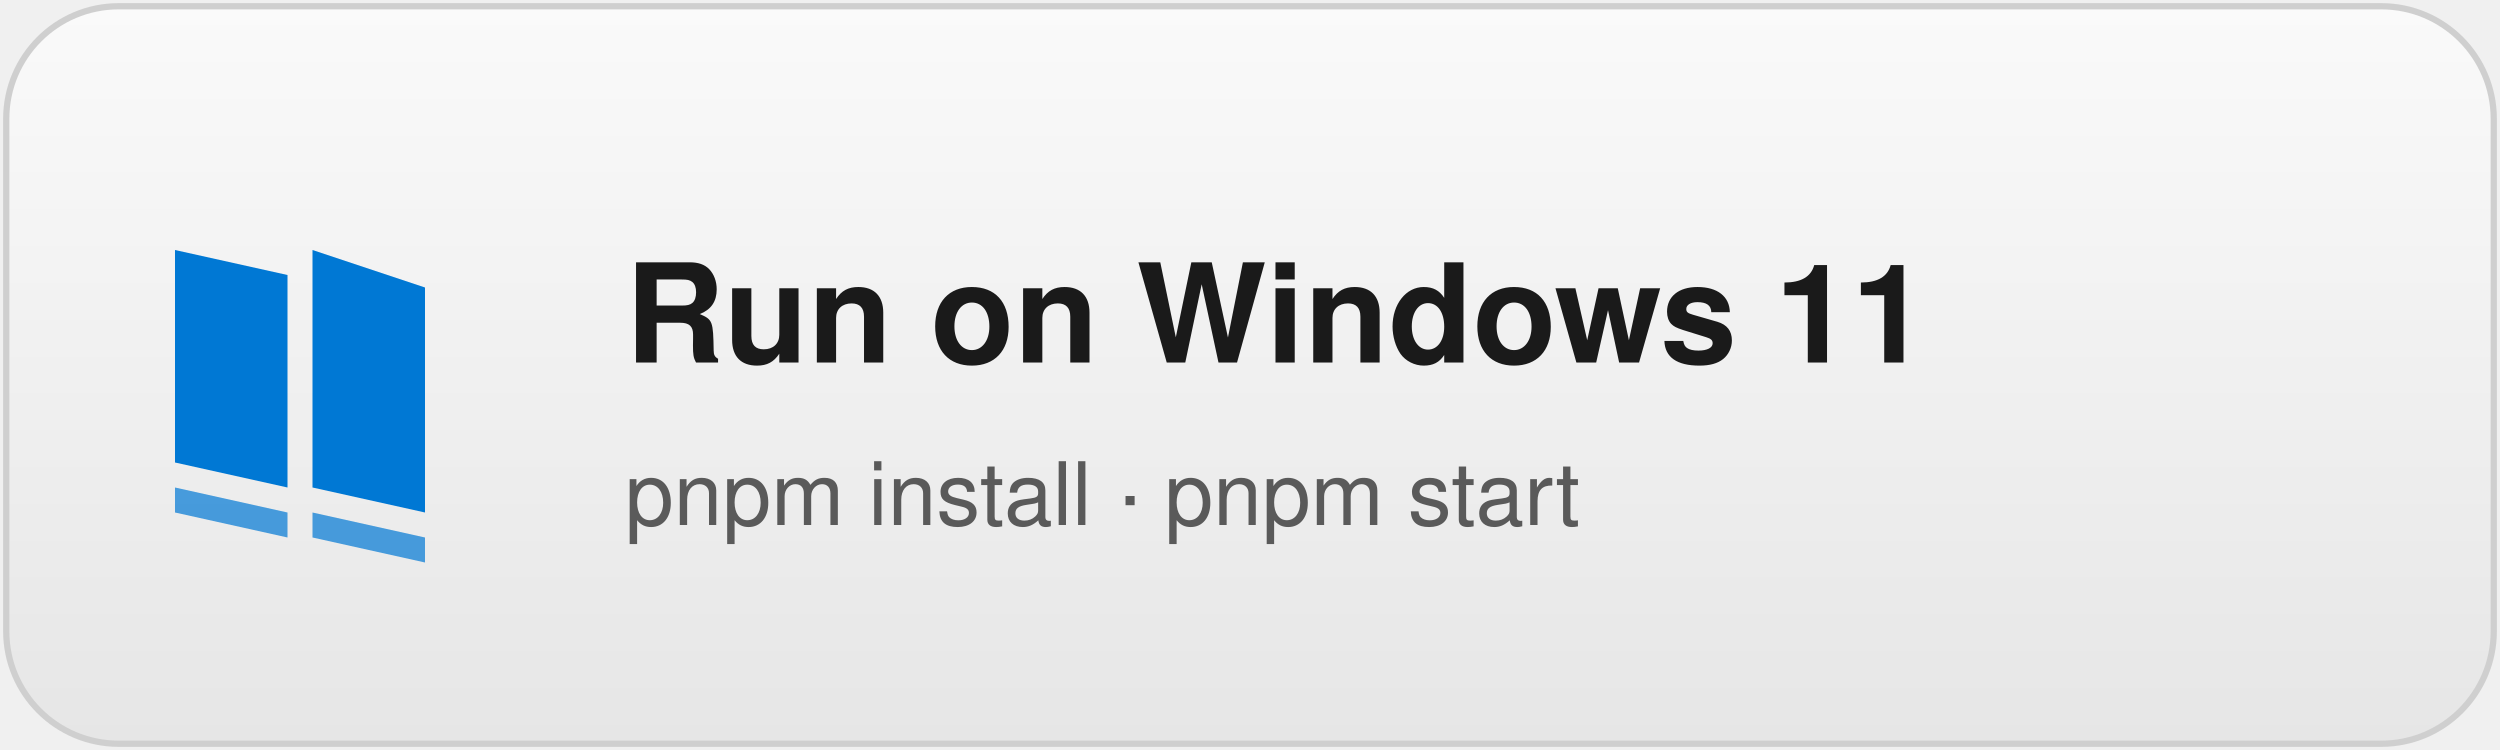
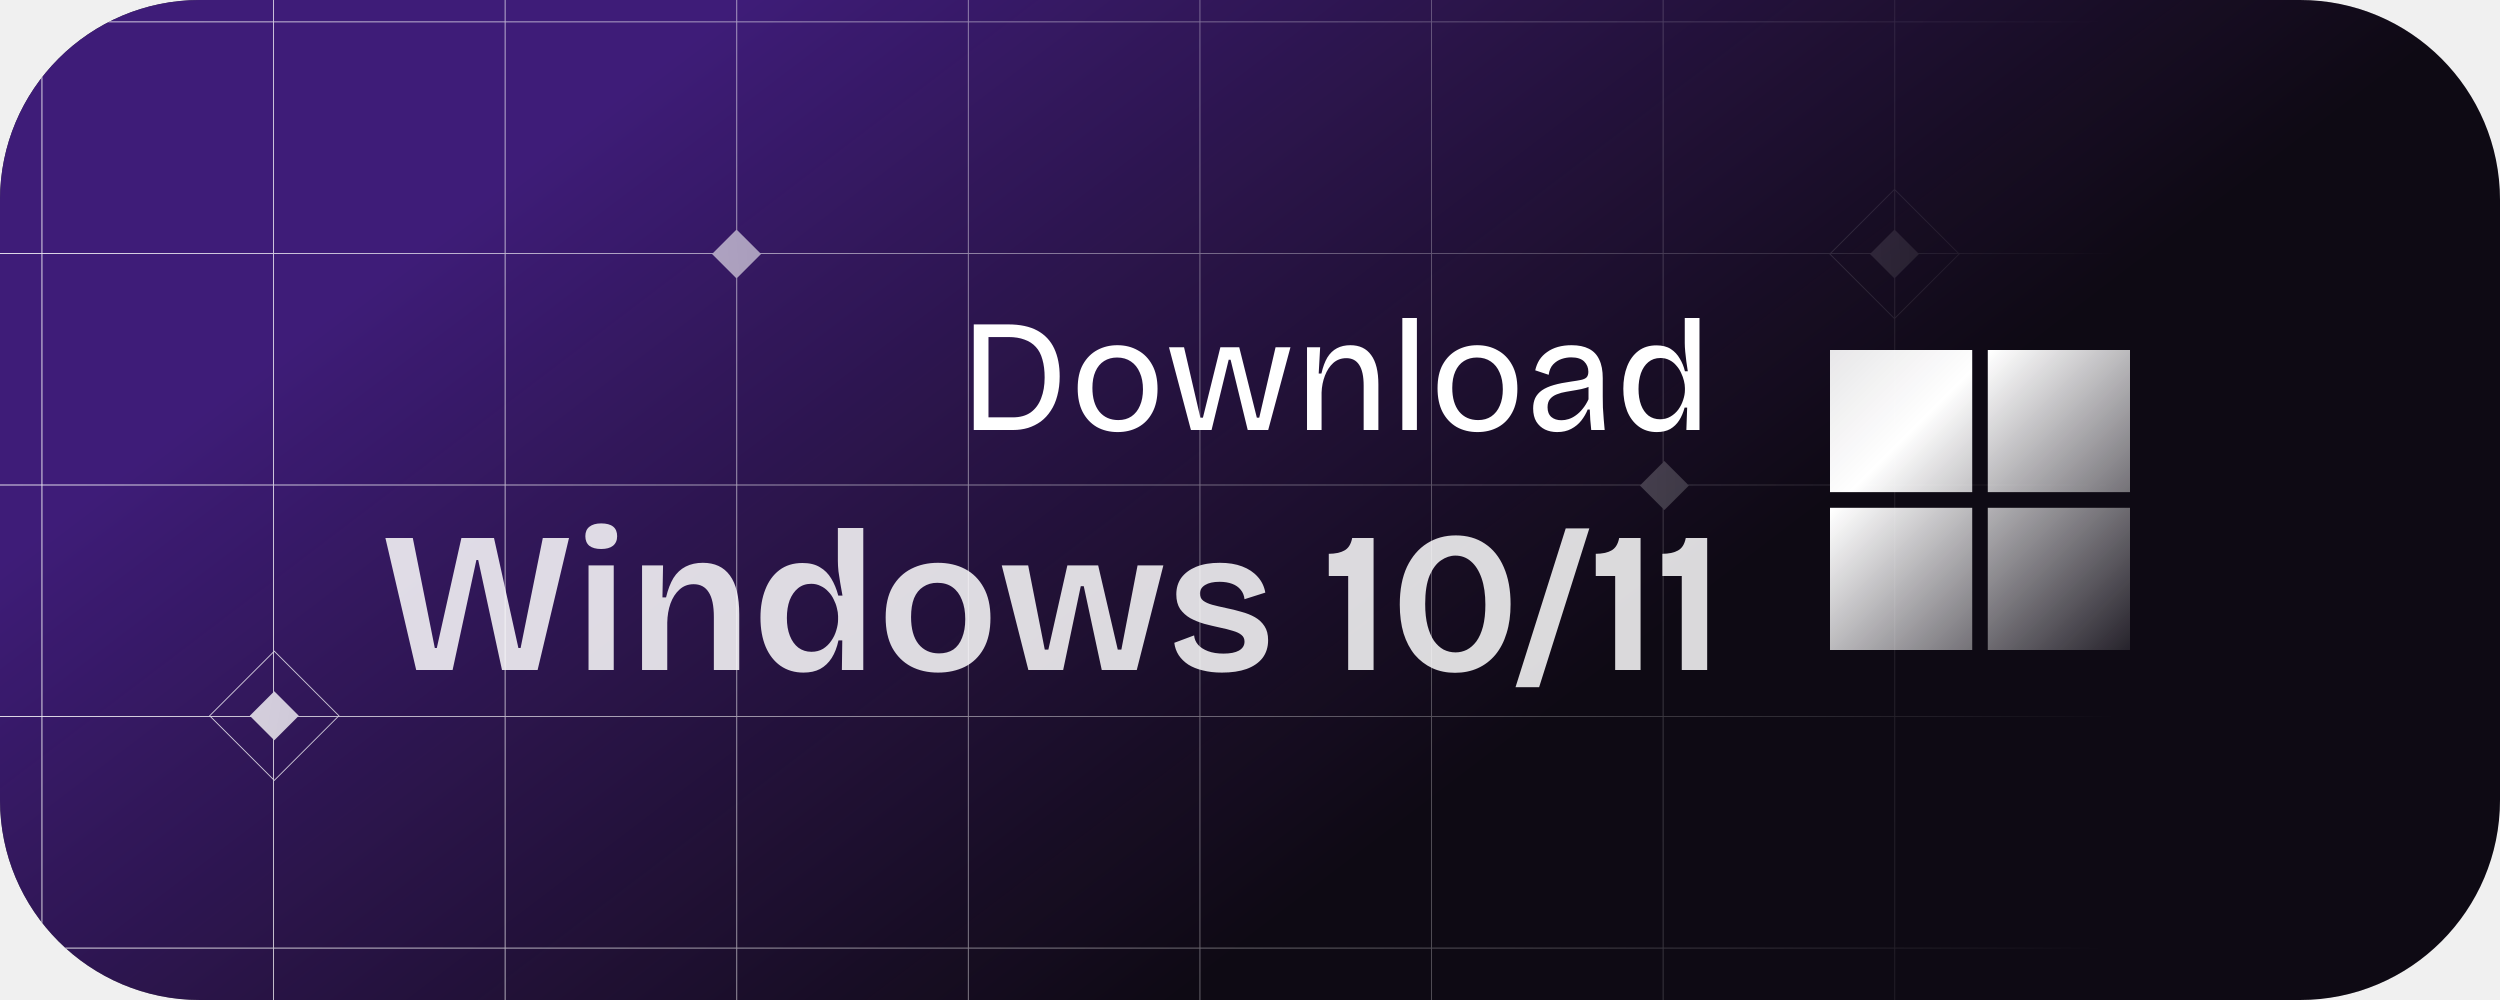
- <svg xmlns="http://www.w3.org/2000/svg" viewBox="0 0 400 120" width="400" height="120">
+ <svg xmlns="http://www.w3.org/2000/svg" width="250" height="100" viewBox="0 0 250 100" fill="none">
+   <g clip-path="url(#clip0_22_3)">
+     <rect width="250" height="100" rx="20" fill="#070708" />
+     <rect width="250" height="100" rx="20" fill="url(#paint0_linear_22_3)" />
+     <path fill-rule="evenodd" clip-rule="evenodd" d="M4.146 -20.919H-18.919V2.142H1.757L4.146 -0.247V-20.919ZM6.6 2.142L4.241 -0.216V-20.919H27.306V2.142H6.6ZM4.241 4.56L6.565 2.236H27.306V25.297H4.241V4.56ZM1.792 2.236L4.146 4.59V25.297H-18.919V2.236H1.792ZM-19 -21V2.155V2.223V25.311V25.378V48.466V48.534V71.622V71.689V94.777V94.845V118H4.16H4.227H27.32H27.387H50.48H50.547H73.64H73.707H96.799H96.867H119.959H120.027H143.119H143.187H166.279H166.347H189.439H189.507H212.667L212.667 94.845V71.689V71.622V48.466V25.378V2.223V2.155V-21H189.507H189.439H166.347H166.279H143.187H143.119H120.027H119.959H96.867H96.799H73.707H73.64H50.547H50.48H27.387H27.32H4.227H4.16H-19ZM27.401 -20.919H50.466V2.142H27.401V-20.919ZM73.626 -20.919H50.561V2.142H73.626V-20.919ZM73.721 -20.919H96.786V2.142H73.721V-20.919ZM119.946 -20.919H96.88V2.142H119.946V-20.919ZM120.04 -20.919H143.106V2.142H120.04V-20.919ZM166.266 -20.919H143.2V2.142H166.266V-20.919ZM166.36 -20.919H189.426V2.142H166.36V-20.919ZM212.586 -20.919H189.52V2.142H212.586V-20.919ZM27.401 2.236H50.466V25.297H27.401V2.236ZM73.626 2.236H50.561V25.297H71.306L73.626 22.978V2.236ZM76.004 25.297L73.721 23.015V2.236H96.786V25.297H76.004ZM73.721 27.785L76.106 25.4L76.098 25.392H96.786V48.453H73.721V27.785ZM71.212 25.392L71.204 25.4L73.626 27.822V48.453H50.561V25.392H71.212ZM119.946 2.236H96.88V25.297H119.946V2.236ZM120.04 2.236H143.106V25.297H120.04V2.236ZM166.266 2.236H143.2V25.297H166.266V2.236ZM166.36 2.236H189.426V18.899L189.387 18.939L183.027 25.297H166.36V2.236ZM182.932 25.392H166.36V46.181L166.438 46.103L168.788 48.453H189.426V31.9L189.387 31.861L182.987 25.462L182.924 25.4L182.932 25.392ZM189.426 31.775L183.049 25.4L183.057 25.392H187.006L186.998 25.4L189.426 27.827V31.775ZM189.52 31.852V48.453H212.586V25.392H195.966L195.974 25.4L195.911 25.462L189.52 31.852ZM195.841 25.392L195.849 25.4L189.52 31.727V27.779L191.9 25.4L191.892 25.392H195.841ZM195.872 25.297H212.586V2.236H189.52V18.947L195.872 25.297ZM189.52 19.072L195.746 25.297H191.798L189.52 23.02V19.072ZM189.426 19.025L183.152 25.297H187.1L189.426 22.973V19.025ZM166.36 50.927L166.438 51.005L168.889 48.554L168.882 48.547H189.426V71.608H166.36V50.927ZM163.993 48.547L163.987 48.554L166.266 50.833V71.608H143.2V48.547H163.993ZM166.266 46.275L164.088 48.453H143.2V25.392H166.266V46.275ZM-18.919 25.392H4.146V48.453H-18.919V25.392ZM27.306 25.392H4.241V48.453H27.306V25.392ZM27.401 25.392H50.466V48.453H27.401V25.392ZM119.946 25.392H96.881V48.453H119.946V25.392ZM120.04 25.392H143.106V48.453H120.04V25.392ZM-18.919 48.547H4.146V71.608H-18.919V48.547ZM27.306 48.547H4.241V71.608H20.933L20.903 71.578L20.966 71.516L27.306 65.176V48.547ZM27.306 65.301L21.028 71.578L21.058 71.608H25.007L24.977 71.578L27.306 69.249V65.301ZM27.401 69.155V65.207L27.428 65.18L33.828 71.578L33.798 71.608H29.849L29.879 71.578L27.428 69.127L27.401 69.155ZM27.401 74.001L27.428 74.029L29.755 71.703H33.703L27.428 77.977L27.401 77.949V74.001ZM25.102 71.703L27.306 73.907V77.855L21.153 71.703H25.102ZM21.028 71.703H4.241V94.763H27.306V77.98L21.028 71.703ZM27.401 78.074V94.763H50.466V71.703H33.828L27.491 78.039L27.428 78.102L27.401 78.074ZM33.923 71.608H50.466V48.547H27.401V65.082L27.428 65.055L27.491 65.117L33.891 71.516L33.953 71.578L33.923 71.608ZM73.626 48.547H50.561V71.608H73.626V48.547ZM73.721 48.547H96.786V71.608H73.721V48.547ZM119.946 48.547H96.88V71.608H119.946V48.547ZM120.04 48.547H143.106V71.608H120.04V48.547ZM212.586 48.547H189.52V71.608H212.586V48.547ZM-18.919 71.703H4.146V94.763H-18.919V71.703ZM73.626 71.703H50.561V94.763H73.626V71.703ZM73.721 71.703H96.786V94.763H73.721V71.703ZM119.946 71.703H96.88V94.763H119.946V71.703ZM120.04 71.703H143.106V94.763H120.04V71.703ZM166.266 71.703H143.2V94.763H166.266V71.703ZM166.36 71.703H189.426V94.763H166.36V71.703ZM212.586 71.703H189.52V94.763H212.586V71.703ZM-18.919 94.858H4.146V117.919H-18.919V94.858ZM27.306 94.858H4.241V117.919H27.306V94.858ZM27.401 94.858H50.466V117.919H27.401V94.858ZM73.626 94.858H50.561V117.919H73.626V94.858ZM73.721 94.858H96.786V117.919H73.721V94.858ZM119.946 94.858H96.88V117.919H119.946V94.858ZM120.04 94.858H143.106V117.919H120.04V94.858ZM166.266 94.858H143.2V117.919H166.266V94.858ZM166.36 94.858H189.426V117.919H166.36V94.858ZM212.586 94.858H189.52V117.919H212.586V94.858Z" fill="url(#paint1_radial_22_3)" />
+     <path d="M98.16 43V41.736H101.28C102.005 41.736 102.603 41.571 103.072 41.24C103.541 40.899 103.888 40.429 104.112 39.832C104.347 39.235 104.464 38.541 104.464 37.752C104.464 37.059 104.389 36.456 104.24 35.944C104.101 35.432 103.883 35.016 103.584 34.696C103.285 34.365 102.907 34.12 102.448 33.96C102 33.789 101.467 33.704 100.848 33.704H98.16V32.44H100.816C102.011 32.44 102.987 32.648 103.744 33.064C104.501 33.48 105.061 34.077 105.424 34.856C105.787 35.635 105.968 36.563 105.968 37.64C105.968 38.355 105.888 39 105.728 39.576C105.579 40.152 105.36 40.653 105.072 41.08C104.795 41.507 104.464 41.864 104.08 42.152C103.696 42.429 103.269 42.643 102.8 42.792C102.331 42.931 101.84 43 101.328 43H98.16ZM97.376 43V32.44H98.848V43H97.376ZM111.769 43.208C110.98 43.208 110.281 43.037 109.673 42.696C109.076 42.344 108.606 41.843 108.265 41.192C107.934 40.541 107.769 39.752 107.769 38.824C107.769 37.864 107.945 37.069 108.297 36.44C108.66 35.8 109.14 35.32 109.737 35C110.334 34.68 111.001 34.52 111.737 34.52C112.505 34.52 113.188 34.691 113.785 35.032C114.393 35.363 114.873 35.853 115.225 36.504C115.577 37.144 115.753 37.939 115.753 38.888C115.753 39.837 115.577 40.632 115.225 41.272C114.884 41.912 114.409 42.397 113.801 42.728C113.204 43.048 112.526 43.208 111.769 43.208ZM111.833 42.008C112.345 42.008 112.782 41.885 113.145 41.64C113.518 41.384 113.801 41.027 113.993 40.568C114.196 40.109 114.297 39.565 114.297 38.936C114.297 38.285 114.19 37.725 113.977 37.256C113.774 36.776 113.481 36.408 113.097 36.152C112.713 35.885 112.249 35.752 111.705 35.752C111.214 35.752 110.782 35.869 110.409 36.104C110.036 36.339 109.748 36.685 109.545 37.144C109.342 37.592 109.241 38.141 109.241 38.792C109.241 39.795 109.47 40.584 109.929 41.16C110.398 41.725 111.033 42.008 111.833 42.008ZM119.092 43L116.9 34.728H118.404L120.036 41.768H120.292L122.036 34.728H123.924L125.684 41.768H125.924L127.556 34.728H129.044L126.82 43H124.772L123.06 35.976H122.868L121.156 43H119.092ZM130.702 43V37.864V34.728H132.014L131.87 37.352H132.142C132.291 36.701 132.488 36.168 132.734 35.752C132.99 35.336 133.31 35.027 133.694 34.824C134.078 34.621 134.526 34.52 135.038 34.52C135.955 34.52 136.648 34.851 137.118 35.512C137.598 36.163 137.838 37.139 137.838 38.44V43H136.366V38.568C136.366 37.629 136.216 36.936 135.918 36.488C135.63 36.04 135.203 35.816 134.638 35.816C134.126 35.816 133.688 35.976 133.326 36.296C132.974 36.616 132.696 37.037 132.494 37.56C132.291 38.083 132.179 38.648 132.158 39.256V43H130.702ZM140.233 43V31.8H141.689V43H140.233ZM147.754 43.208C146.964 43.208 146.266 43.037 145.658 42.696C145.06 42.344 144.591 41.843 144.25 41.192C143.919 40.541 143.754 39.752 143.754 38.824C143.754 37.864 143.93 37.069 144.282 36.44C144.644 35.8 145.124 35.32 145.722 35C146.319 34.68 146.986 34.52 147.722 34.52C148.49 34.52 149.172 34.691 149.77 35.032C150.378 35.363 150.858 35.853 151.21 36.504C151.562 37.144 151.738 37.939 151.738 38.888C151.738 39.837 151.562 40.632 151.21 41.272C150.868 41.912 150.394 42.397 149.786 42.728C149.188 43.048 148.511 43.208 147.754 43.208ZM147.818 42.008C148.33 42.008 148.767 41.885 149.13 41.64C149.503 41.384 149.786 41.027 149.978 40.568C150.18 40.109 150.282 39.565 150.282 38.936C150.282 38.285 150.175 37.725 149.962 37.256C149.759 36.776 149.466 36.408 149.082 36.152C148.698 35.885 148.234 35.752 147.69 35.752C147.199 35.752 146.767 35.869 146.394 36.104C146.02 36.339 145.732 36.685 145.53 37.144C145.327 37.592 145.226 38.141 145.226 38.792C145.226 39.795 145.455 40.584 145.914 41.16C146.383 41.725 147.018 42.008 147.818 42.008ZM155.715 43.208C155.267 43.208 154.862 43.123 154.499 42.952C154.136 42.771 153.848 42.509 153.635 42.168C153.422 41.816 153.315 41.373 153.315 40.84C153.315 40.445 153.384 40.099 153.523 39.8C153.672 39.501 153.896 39.245 154.195 39.032C154.504 38.819 154.899 38.643 155.379 38.504C155.859 38.365 156.446 38.248 157.139 38.152C157.534 38.099 157.854 38.045 158.099 37.992C158.355 37.939 158.542 37.853 158.659 37.736C158.776 37.608 158.835 37.421 158.835 37.176C158.835 36.771 158.696 36.429 158.419 36.152C158.142 35.875 157.704 35.736 157.107 35.736C156.798 35.736 156.483 35.789 156.163 35.896C155.843 36.003 155.56 36.184 155.315 36.44C155.08 36.685 154.931 37.032 154.867 37.48L153.523 37.032C153.608 36.648 153.747 36.301 153.939 35.992C154.142 35.683 154.398 35.421 154.707 35.208C155.016 34.984 155.374 34.813 155.779 34.696C156.195 34.579 156.654 34.52 157.155 34.52C157.848 34.52 158.424 34.637 158.883 34.872C159.352 35.107 159.699 35.469 159.923 35.96C160.158 36.44 160.275 37.059 160.275 37.816V39.656C160.275 39.987 160.28 40.349 160.291 40.744C160.312 41.128 160.339 41.517 160.371 41.912C160.403 42.296 160.435 42.659 160.467 43H159.123C159.091 42.659 159.059 42.317 159.027 41.976C159.006 41.635 158.99 41.293 158.979 40.952H158.771C158.611 41.347 158.398 41.715 158.131 42.056C157.864 42.397 157.528 42.675 157.123 42.888C156.728 43.101 156.259 43.208 155.715 43.208ZM156.147 42.024C156.382 42.024 156.616 41.987 156.851 41.912C157.096 41.837 157.336 41.715 157.571 41.544C157.816 41.373 158.046 41.155 158.259 40.888C158.483 40.621 158.68 40.301 158.851 39.928V38.328L159.267 38.408C159.096 38.579 158.867 38.707 158.579 38.792C158.302 38.877 157.992 38.947 157.651 39C157.31 39.053 156.968 39.112 156.627 39.176C156.286 39.229 155.971 39.315 155.683 39.432C155.406 39.539 155.182 39.693 155.011 39.896C154.84 40.099 154.755 40.376 154.755 40.728C154.755 41.155 154.883 41.48 155.139 41.704C155.395 41.917 155.731 42.024 156.147 42.024ZM165.676 43.208C164.972 43.208 164.369 43.021 163.868 42.648C163.367 42.275 162.983 41.763 162.716 41.112C162.46 40.461 162.332 39.715 162.332 38.872C162.332 38.029 162.46 37.283 162.716 36.632C162.972 35.981 163.345 35.469 163.836 35.096C164.327 34.723 164.929 34.536 165.644 34.536C166.231 34.536 166.711 34.659 167.084 34.904C167.457 35.149 167.756 35.469 167.98 35.864C168.215 36.248 168.385 36.669 168.492 37.128H168.78C168.727 36.819 168.679 36.499 168.636 36.168C168.593 35.827 168.556 35.496 168.524 35.176C168.492 34.845 168.476 34.552 168.476 34.296V31.8H169.948V38.92V43H168.636L168.716 40.76H168.46C168.332 41.24 168.151 41.667 167.916 42.04C167.681 42.403 167.383 42.691 167.02 42.904C166.657 43.107 166.209 43.208 165.676 43.208ZM166.012 41.928C166.396 41.928 166.743 41.837 167.052 41.656C167.361 41.475 167.623 41.24 167.836 40.952C168.049 40.653 168.209 40.333 168.316 39.992C168.433 39.651 168.492 39.32 168.492 39V38.808C168.492 38.584 168.46 38.344 168.396 38.088C168.332 37.821 168.236 37.555 168.108 37.288C167.991 37.021 167.831 36.776 167.628 36.552C167.436 36.317 167.207 36.136 166.94 36.008C166.673 35.869 166.375 35.8 166.044 35.8C165.564 35.8 165.159 35.939 164.828 36.216C164.508 36.483 164.263 36.851 164.092 37.32C163.932 37.789 163.852 38.317 163.852 38.904C163.852 39.512 163.937 40.045 164.108 40.504C164.279 40.952 164.524 41.304 164.844 41.56C165.175 41.805 165.564 41.928 166.012 41.928Z" fill="white" />
+     <path d="M41.62 67L38.54 53.8H41.28L43.48 64.8H43.68L46.14 53.8H49.4L51.84 64.8H52.06L54.28 53.8H56.9L53.76 67H50.2L47.82 56H47.64L45.26 67H41.62ZM58.854 67V56.54H61.374V67H58.854ZM60.114 54.9C59.607 54.9 59.214 54.793 58.934 54.58C58.667 54.353 58.534 54.033 58.534 53.62C58.534 53.207 58.667 52.893 58.934 52.68C59.214 52.453 59.607 52.34 60.114 52.34C60.647 52.34 61.047 52.447 61.314 52.66C61.58 52.873 61.714 53.193 61.714 53.62C61.714 54.033 61.574 54.353 61.294 54.58C61.027 54.793 60.634 54.9 60.114 54.9ZM64.205 67V60.62V56.54H66.305L66.245 59.74H66.605C66.792 58.953 67.038 58.307 67.345 57.8C67.665 57.293 68.072 56.913 68.565 56.66C69.058 56.407 69.632 56.28 70.285 56.28C71.472 56.28 72.372 56.7 72.985 57.54C73.612 58.38 73.925 59.68 73.925 61.44V67H71.385V61.7C71.385 60.567 71.212 59.74 70.865 59.22C70.532 58.687 70.032 58.42 69.365 58.42C68.805 58.42 68.332 58.6 67.945 58.96C67.558 59.307 67.258 59.773 67.045 60.36C66.845 60.933 66.739 61.567 66.725 62.26V67H64.205ZM80.347 67.26C79.468 67.26 78.701 67.033 78.047 66.58C77.407 66.127 76.914 65.493 76.567 64.68C76.221 63.853 76.047 62.88 76.047 61.76C76.047 60.707 76.207 59.773 76.528 58.96C76.847 58.133 77.314 57.487 77.927 57.02C78.554 56.54 79.328 56.3 80.248 56.3C80.954 56.3 81.534 56.44 81.987 56.72C82.454 56.987 82.834 57.367 83.127 57.86C83.421 58.34 83.654 58.907 83.828 59.56H84.248C84.168 59.147 84.094 58.733 84.028 58.32C83.961 57.907 83.901 57.513 83.847 57.14C83.808 56.753 83.787 56.407 83.787 56.1V52.8H86.328V61.86V67H84.188L84.228 64.04H83.847C83.701 64.733 83.474 65.32 83.168 65.8C82.861 66.28 82.474 66.647 82.007 66.9C81.554 67.14 81.001 67.26 80.347 67.26ZM81.147 65.18C81.588 65.18 81.974 65.08 82.308 64.88C82.641 64.667 82.914 64.4 83.127 64.08C83.354 63.76 83.521 63.413 83.627 63.04C83.748 62.653 83.808 62.293 83.808 61.96V61.62C83.808 61.367 83.767 61.093 83.688 60.8C83.621 60.507 83.514 60.22 83.368 59.94C83.234 59.647 83.054 59.387 82.828 59.16C82.614 58.92 82.361 58.733 82.067 58.6C81.787 58.453 81.474 58.38 81.127 58.38C80.608 58.38 80.168 58.527 79.808 58.82C79.448 59.113 79.168 59.513 78.968 60.02C78.781 60.527 78.688 61.12 78.688 61.8C78.688 62.48 78.787 63.073 78.987 63.58C79.188 64.087 79.468 64.48 79.828 64.76C80.201 65.04 80.641 65.18 81.147 65.18ZM93.806 67.26C92.779 67.26 91.873 67.053 91.086 66.64C90.299 66.213 89.679 65.593 89.226 64.78C88.786 63.953 88.566 62.94 88.566 61.74C88.566 60.513 88.793 59.5 89.246 58.7C89.713 57.887 90.339 57.28 91.126 56.88C91.913 56.48 92.799 56.28 93.786 56.28C94.813 56.28 95.719 56.487 96.506 56.9C97.293 57.313 97.913 57.933 98.366 58.76C98.819 59.573 99.046 60.587 99.046 61.8C99.046 63.027 98.819 64.047 98.366 64.86C97.913 65.673 97.286 66.28 96.486 66.68C95.699 67.067 94.806 67.26 93.806 67.26ZM93.906 65.34C94.466 65.34 94.939 65.213 95.326 64.96C95.713 64.693 96.006 64.3 96.206 63.78C96.419 63.26 96.526 62.64 96.526 61.92C96.526 61.16 96.413 60.513 96.186 59.98C95.973 59.433 95.659 59.013 95.246 58.72C94.846 58.427 94.339 58.28 93.726 58.28C93.193 58.28 92.726 58.413 92.326 58.68C91.926 58.933 91.619 59.313 91.406 59.82C91.206 60.327 91.106 60.953 91.106 61.7C91.106 62.873 91.353 63.773 91.846 64.4C92.353 65.027 93.039 65.34 93.906 65.34ZM102.836 67L100.176 56.54H102.816L104.476 64.96H104.836L106.736 56.54H109.816L111.776 64.96H112.136L113.756 56.54H116.336L113.676 67H110.176L108.376 58.62H108.076L106.316 67H102.836ZM122.191 67.26C121.484 67.26 120.844 67.187 120.271 67.04C119.711 66.907 119.231 66.713 118.831 66.46C118.431 66.193 118.111 65.88 117.871 65.52C117.631 65.147 117.484 64.733 117.431 64.28L119.411 63.54C119.438 63.887 119.571 64.2 119.811 64.48C120.051 64.747 120.384 64.96 120.811 65.12C121.238 65.28 121.751 65.36 122.351 65.36C123.018 65.36 123.531 65.26 123.891 65.06C124.264 64.847 124.451 64.547 124.451 64.16C124.451 63.88 124.351 63.66 124.151 63.5C123.951 63.327 123.658 63.187 123.271 63.08C122.898 62.96 122.444 62.847 121.911 62.74C121.418 62.633 120.918 62.513 120.411 62.38C119.918 62.233 119.458 62.047 119.031 61.82C118.618 61.58 118.278 61.273 118.011 60.9C117.758 60.513 117.631 60.027 117.631 59.44C117.631 58.8 117.798 58.247 118.131 57.78C118.478 57.313 118.971 56.947 119.611 56.68C120.264 56.413 121.051 56.28 121.971 56.28C122.838 56.28 123.584 56.4 124.211 56.64C124.851 56.88 125.371 57.227 125.771 57.68C126.171 58.12 126.424 58.647 126.531 59.26L124.451 59.92C124.411 59.547 124.284 59.233 124.071 58.98C123.858 58.713 123.571 58.513 123.211 58.38C122.851 58.247 122.431 58.18 121.951 58.18C121.338 58.18 120.858 58.287 120.511 58.5C120.164 58.713 119.991 59 119.991 59.36C119.991 59.653 120.098 59.887 120.311 60.06C120.538 60.233 120.844 60.373 121.231 60.48C121.631 60.587 122.084 60.693 122.591 60.8C123.124 60.907 123.638 61.033 124.131 61.18C124.638 61.313 125.091 61.493 125.491 61.72C125.891 61.947 126.211 62.247 126.451 62.62C126.691 62.98 126.811 63.447 126.811 64.02C126.811 64.713 126.624 65.307 126.251 65.8C125.878 66.28 125.344 66.647 124.651 66.9C123.971 67.14 123.151 67.26 122.191 67.26ZM134.818 67V57.6H132.878V55.38C133.504 55.38 134.018 55.273 134.418 55.06C134.831 54.847 135.098 54.427 135.218 53.8H137.358V67H134.818ZM145.498 67.28C144.671 67.28 143.918 67.127 143.238 66.82C142.558 66.5 141.971 66.053 141.478 65.48C140.998 64.893 140.625 64.18 140.358 63.34C140.105 62.487 139.978 61.527 139.978 60.46C139.978 58.967 140.218 57.707 140.698 56.68C141.191 55.653 141.858 54.873 142.698 54.34C143.538 53.807 144.498 53.54 145.578 53.54C146.698 53.54 147.665 53.813 148.478 54.36C149.305 54.907 149.938 55.693 150.378 56.72C150.831 57.747 151.058 58.98 151.058 60.42C151.058 61.5 150.925 62.467 150.658 63.32C150.405 64.16 150.031 64.88 149.538 65.48C149.045 66.067 148.458 66.513 147.778 66.82C147.098 67.127 146.338 67.28 145.498 67.28ZM145.558 65.24C145.945 65.24 146.318 65.153 146.678 64.98C147.038 64.793 147.358 64.513 147.638 64.14C147.918 63.753 148.138 63.26 148.298 62.66C148.458 62.047 148.538 61.313 148.538 60.46C148.538 59.433 148.411 58.553 148.158 57.82C147.905 57.087 147.551 56.527 147.098 56.14C146.658 55.753 146.138 55.56 145.538 55.56C145.045 55.56 144.565 55.72 144.098 56.04C143.645 56.347 143.265 56.853 142.958 57.56C142.665 58.267 142.518 59.213 142.518 60.4C142.518 61.24 142.598 61.967 142.758 62.58C142.918 63.18 143.131 63.68 143.398 64.08C143.678 64.467 143.998 64.76 144.358 64.96C144.731 65.147 145.131 65.24 145.558 65.24ZM151.552 68.72L156.572 52.84H158.932L153.912 68.72H151.552ZM161.517 67V57.6H159.577V55.38C160.204 55.38 160.717 55.273 161.117 55.06C161.53 54.847 161.797 54.427 161.917 53.8H164.057V67H161.517ZM168.177 67V57.6H166.237V55.38C166.864 55.38 167.377 55.273 167.777 55.06C168.191 54.847 168.457 54.427 168.577 53.8H170.717V67H168.177Z" fill="#FEFEFE" fill-opacity="0.85" />
+     <path d="M183 35H197.222V49.215H183V35ZM198.778 35H213V49.215H198.778V35ZM183 50.779H197.222V65H183V50.779ZM198.778 50.779H213V65H198.778" fill="url(#paint2_linear_22_3)" />
+   </g>
  <defs>
-     <linearGradient id="win" x1="0" y1="0" x2="0" y2="1">
-       <stop offset="0" stop-color="#fafafa" />
-       <stop offset="1" stop-color="#e6e6e6" />
+     <linearGradient id="paint0_linear_22_3" x1="105.625" y1="-23.5" x2="169.294" y2="60.306" gradientUnits="userSpaceOnUse">
+       <stop stop-color="#50239D" stop-opacity="0.75" />
+       <stop offset="1" stop-color="#532384" stop-opacity="0.1" />
    </linearGradient>
+     <radialGradient id="paint1_radial_22_3" cx="0" cy="0" r="1" gradientUnits="userSpaceOnUse" gradientTransform="translate(-22.8611 48.5) scale(235.528 392.546)">
+       <stop stop-color="white" />
+       <stop offset="1" stop-color="white" stop-opacity="0" />
+     </radialGradient>
+     <linearGradient id="paint2_linear_22_3" x1="183" y1="35" x2="215.5" y2="67.5" gradientUnits="userSpaceOnUse">
+       <stop stop-color="white" stop-opacity="0.9" />
+       <stop offset="0.25" stop-color="white" />
+       <stop offset="0.697" stop-color="white" stop-opacity="0.4" />
+       <stop offset="1" stop-color="#FEFEFE" stop-opacity="0" />
+     </linearGradient>
+     <clipPath id="clip0_22_3">
+       <rect width="250" height="100" rx="20" fill="white" />
+     </clipPath>
  </defs>
-   <rect x="1" y="1" width="398" height="118" rx="18" fill="url(#win)" stroke="#cfcfcf" stroke-width="1" />
-   <g transform="translate(28,60)">
-     <path d="M0 -20 L0 14 L18 18 L18 -16 Z" fill="#0078d4" />
-     <path d="M22 -20 L22 18 L40 22 L40 -14 Z" fill="#0078d4" />
-     <path d="M0 18 L0 22 L18 26 L18 22 Z" fill="#0078d4" opacity="0.7" />
-     <path d="M22 22 L22 26 L40 30 L40 26 Z" fill="#0078d4" opacity="0.7" />
-   </g>
-   <text x="100" y="58" font-family="ui-sans-serif, system-ui, -apple-system, Segoe UI, Helvetica, Arial, sans-serif" font-size="22" font-weight="600" fill="#1a1a1a">Run on Windows 11</text>
-   <text x="100" y="84" font-family="ui-sans-serif, system-ui, -apple-system, Segoe UI, Helvetica, Arial, sans-serif" font-size="14" font-weight="500" fill="#5a5a5a">pnpm install · pnpm start</text>
</svg>
